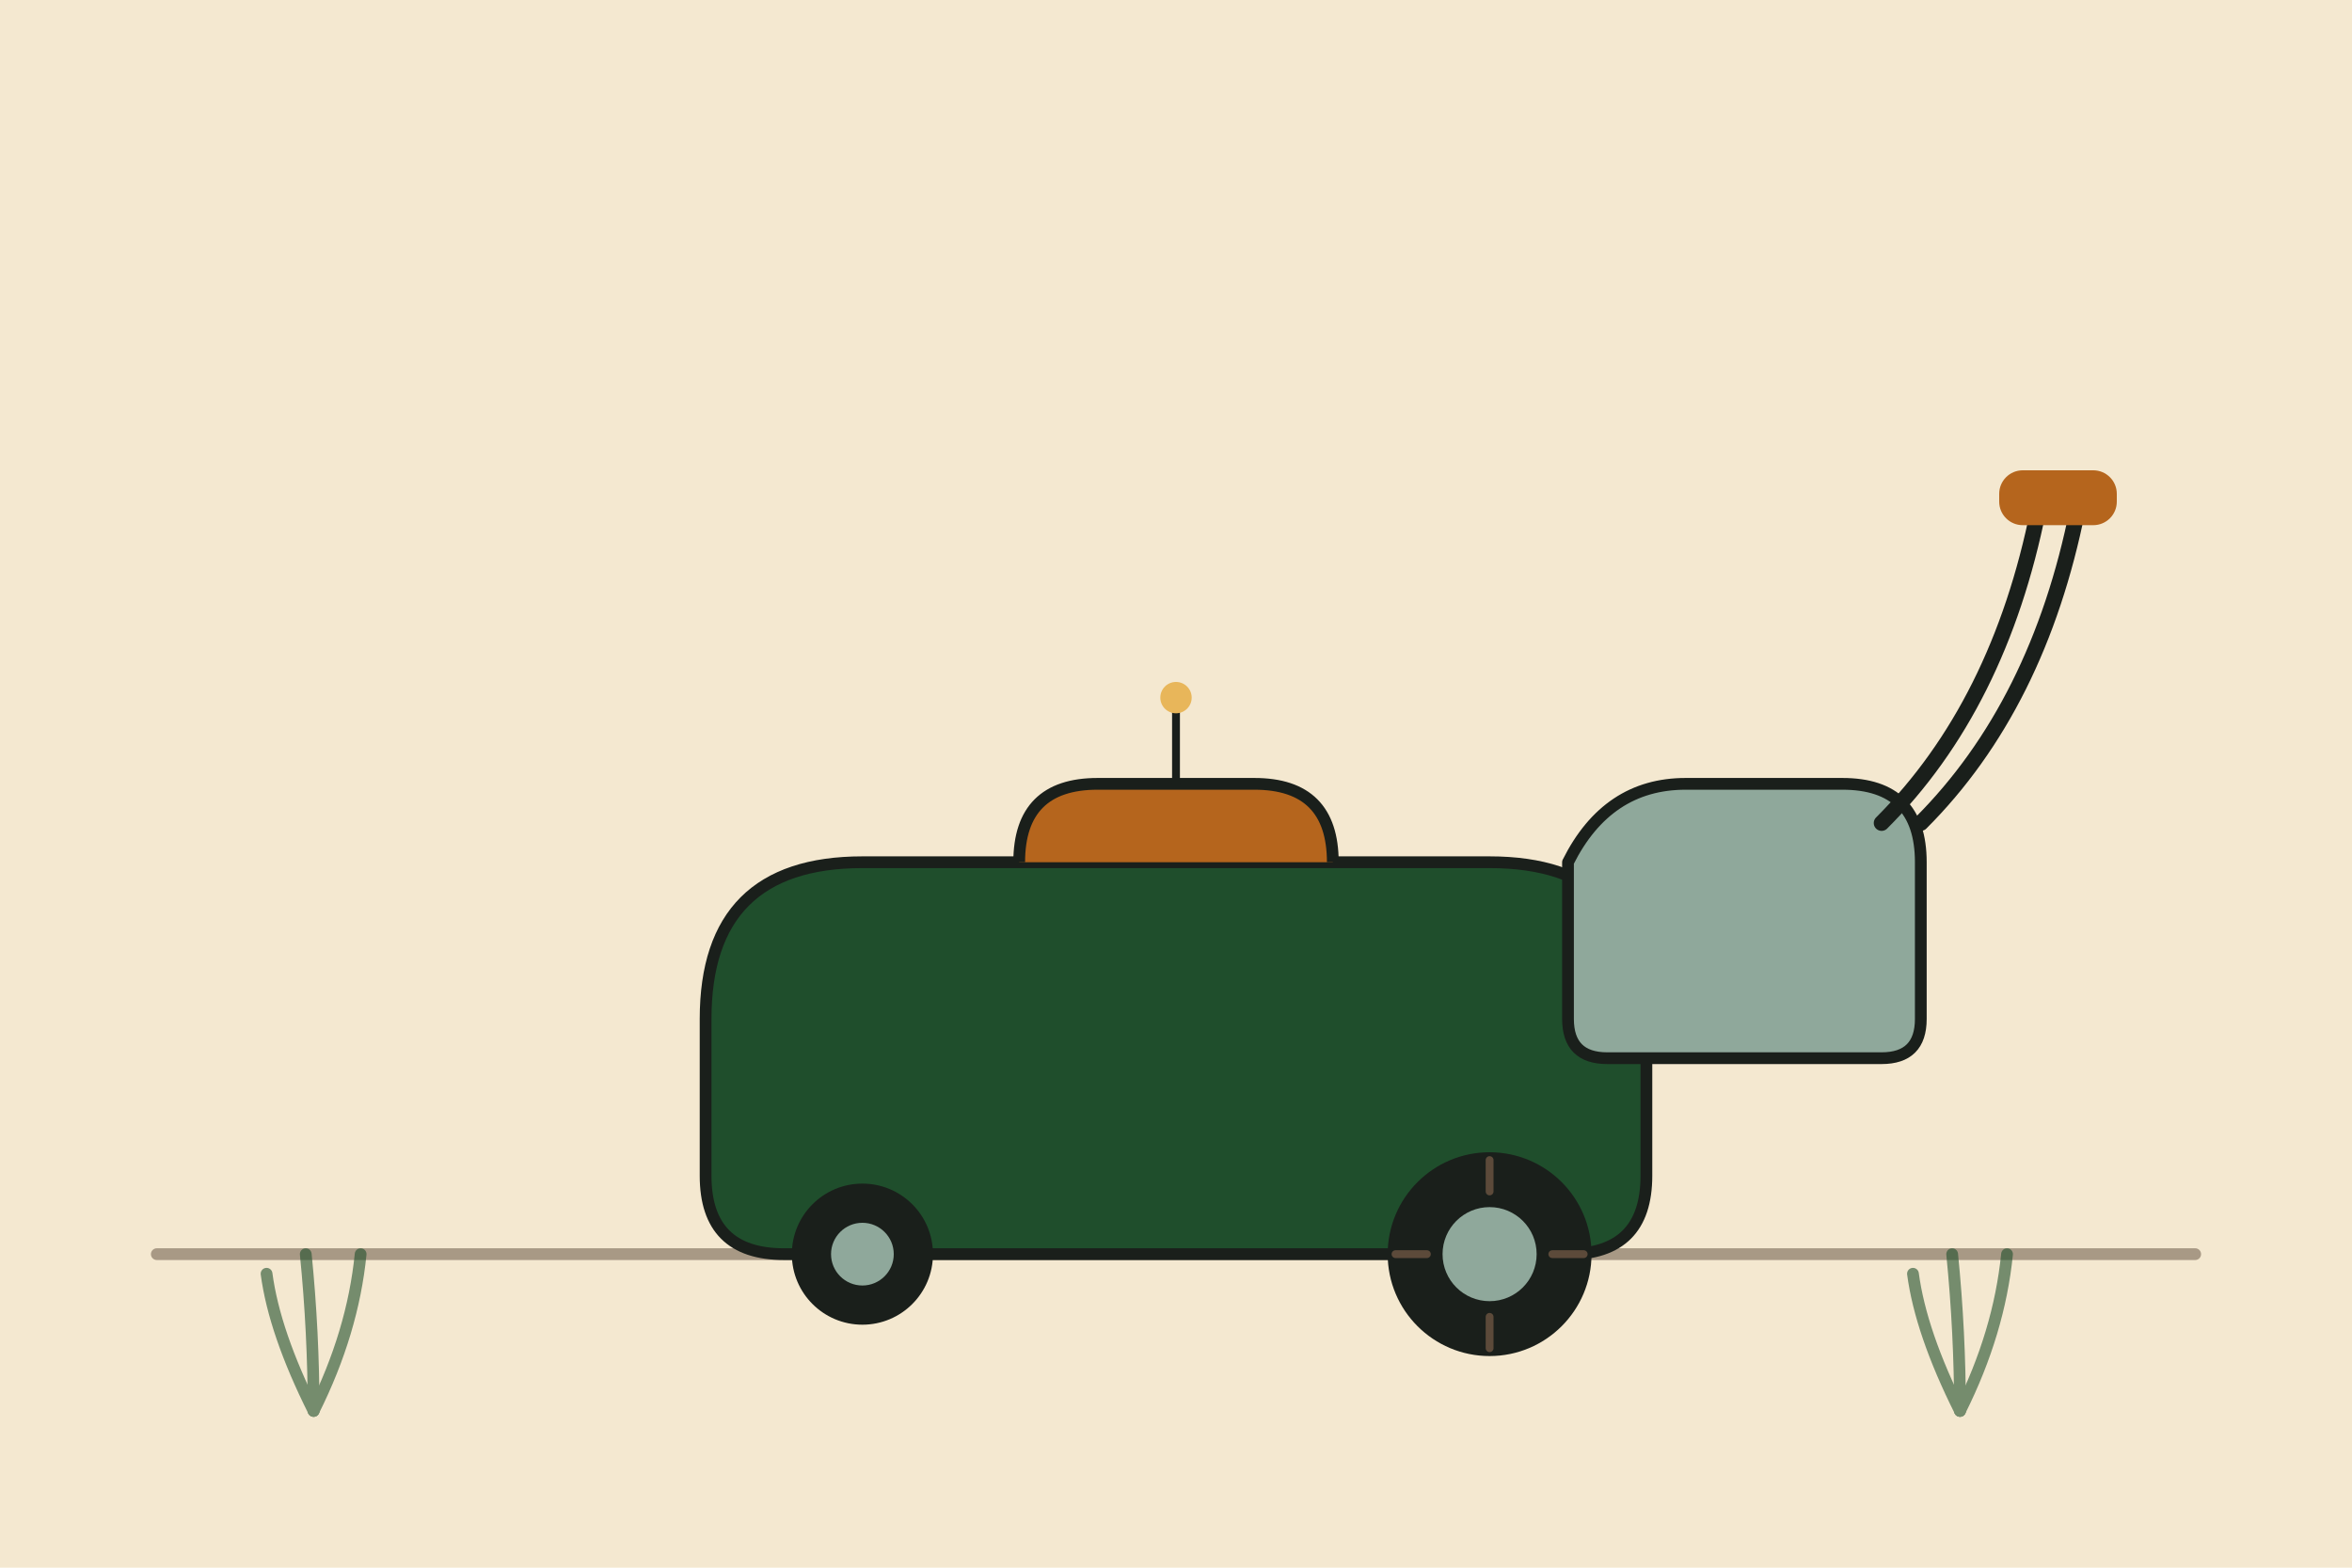
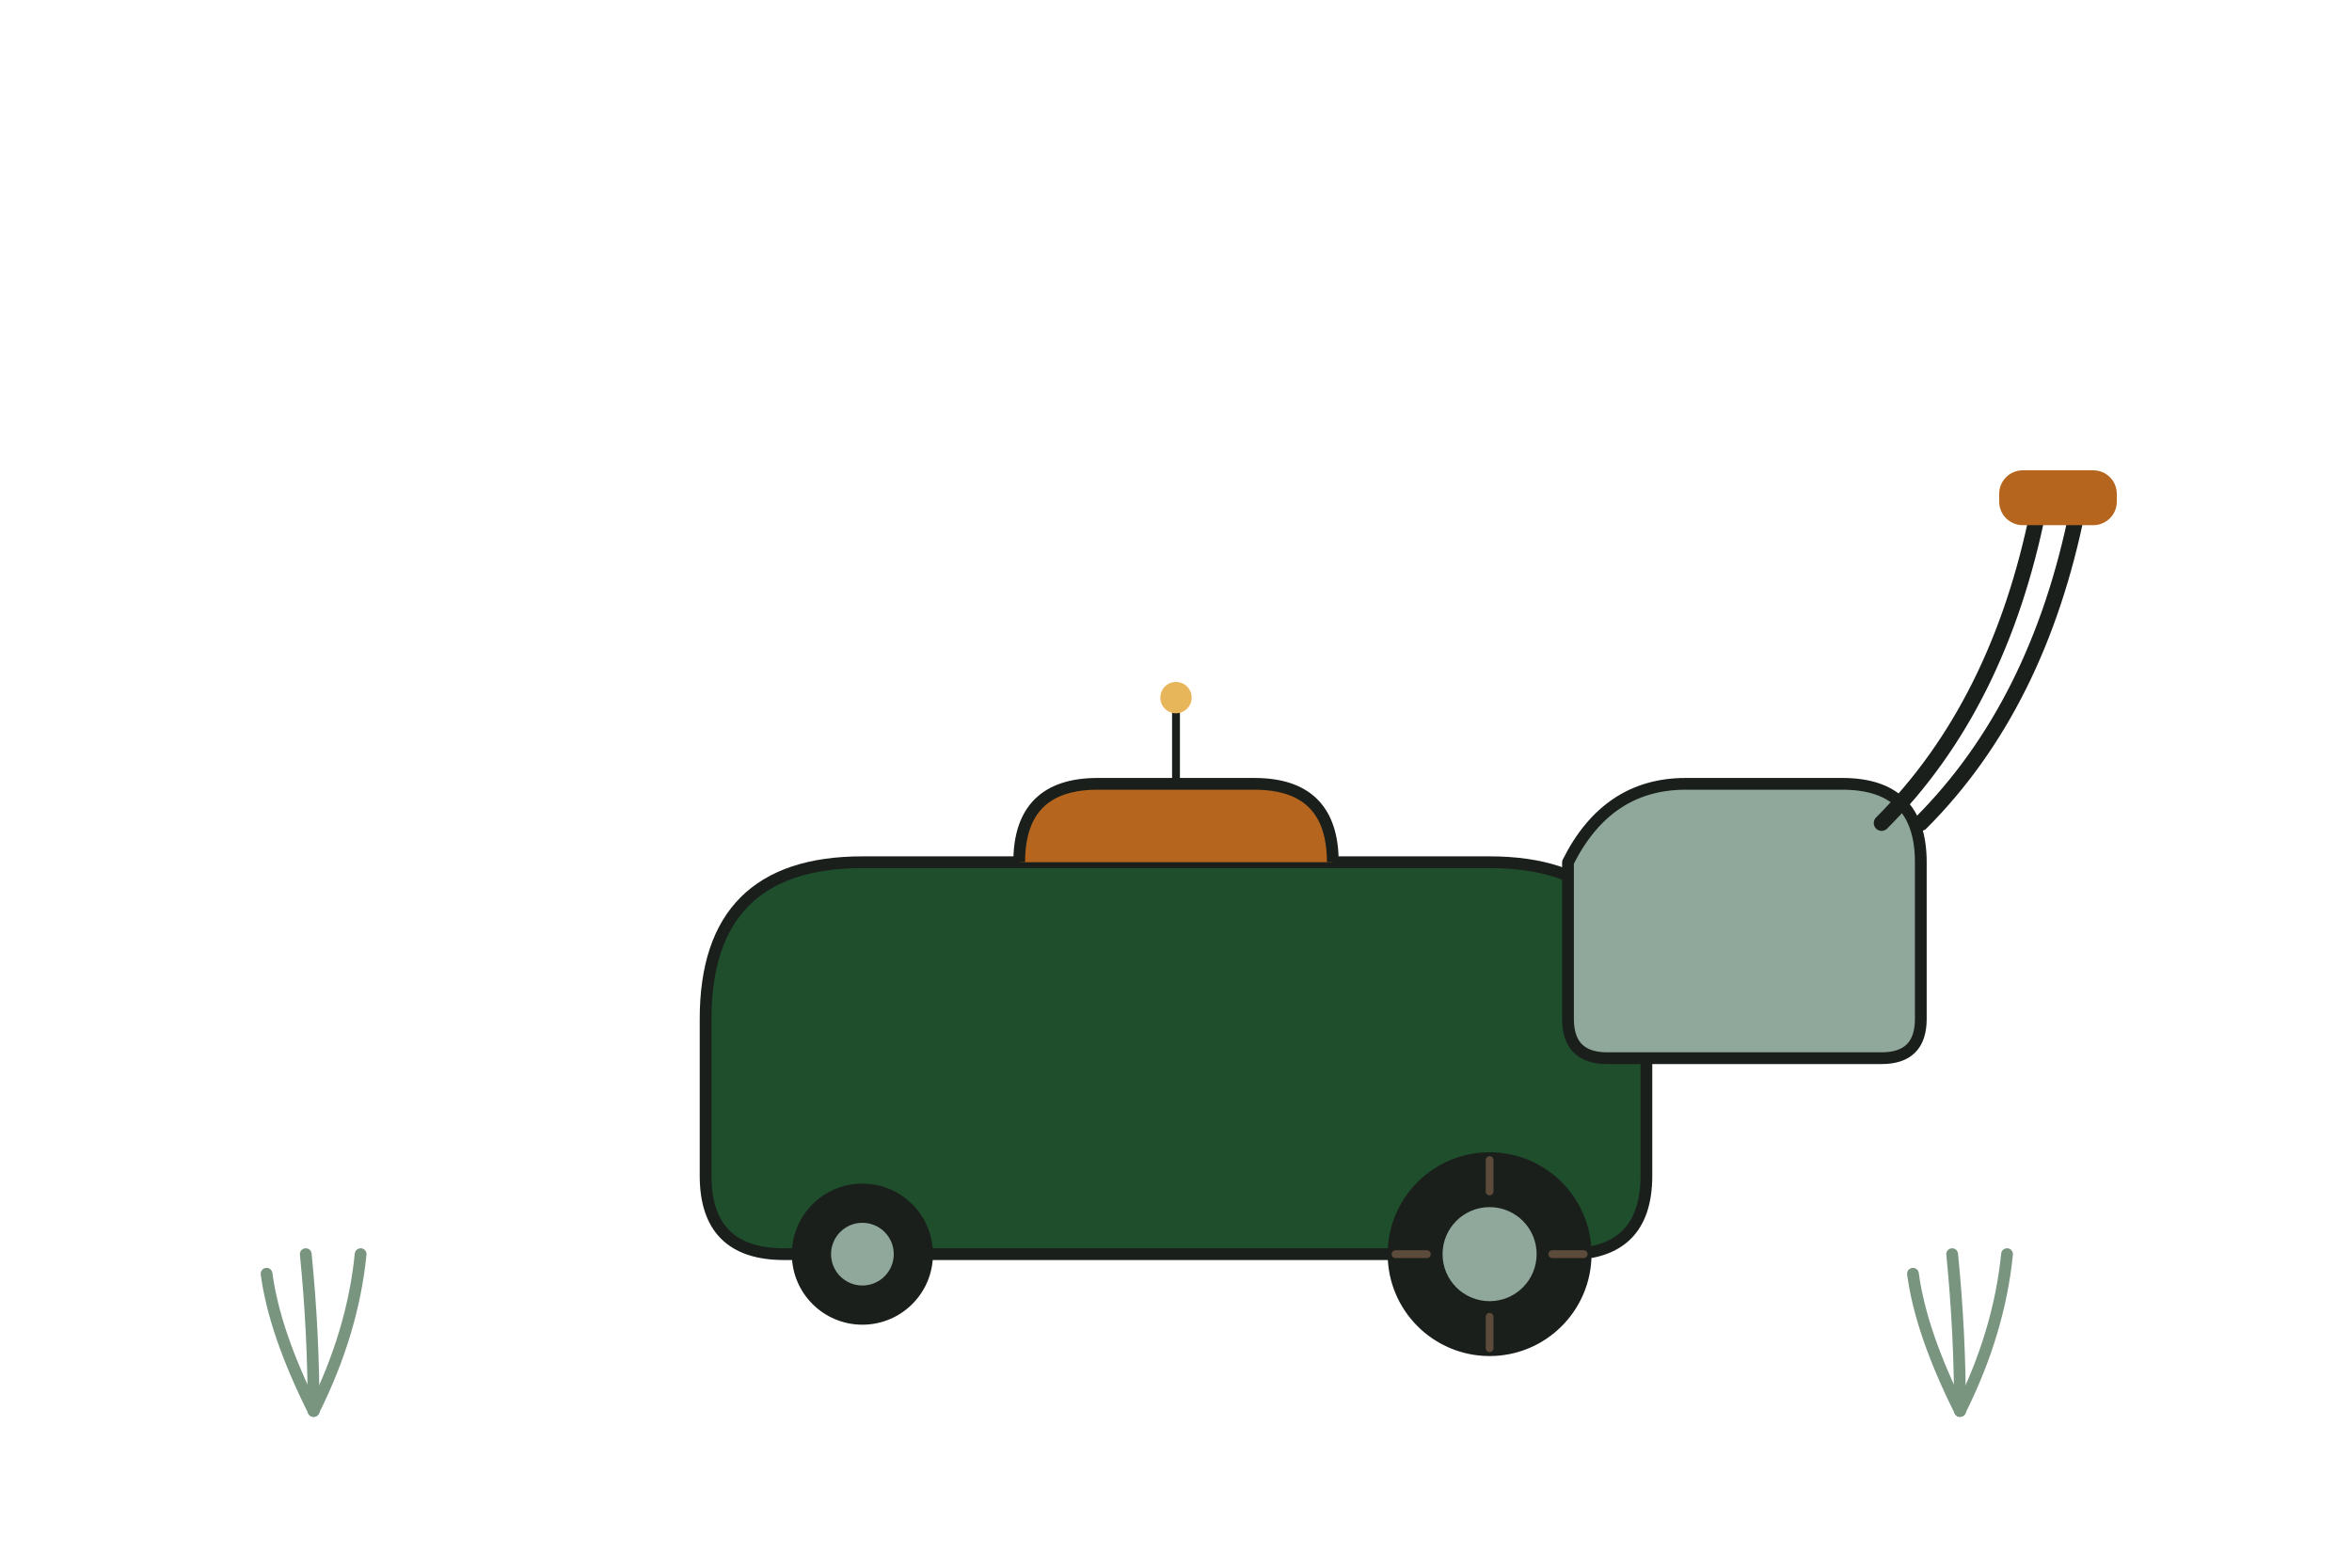
<svg xmlns="http://www.w3.org/2000/svg" viewBox="0 0 600 400" role="img" aria-label="Illustration — self-propelled push mower, side profile">
-   <rect width="600" height="400" fill="#F4E8D0" />
-   <line x1="40" y1="320" x2="560" y2="320" stroke="#5C4A3A" stroke-width="3" stroke-linecap="round" opacity="0.5" />
  <path d="M 180 260 Q 180 220 220 220 L 380 220 Q 420 220 420 260 L 420 300 Q 420 320 400 320 L 200 320 Q 180 320 180 300 Z" fill="#1F4E2C" stroke="#1A1F1B" stroke-width="3" stroke-linejoin="round" />
  <path d="M 400 220 Q 410 200 430 200 L 470 200 Q 490 200 490 220 L 490 260 Q 490 270 480 270 L 410 270 Q 400 270 400 260 Z" fill="#8FA89B" stroke="#1A1F1B" stroke-width="3" stroke-linejoin="round" />
  <path d="M 480 210 Q 510 180 520 130" fill="none" stroke="#1A1F1B" stroke-width="4" stroke-linecap="round" />
  <path d="M 490 210 Q 520 180 530 130" fill="none" stroke="#1A1F1B" stroke-width="4" stroke-linecap="round" />
  <rect x="510" y="120" width="30" height="14" rx="6" fill="#B5651D" />
  <circle cx="220" cy="320" r="18" fill="#1A1F1B" />
  <circle cx="220" cy="320" r="8" fill="#8FA89B" />
  <circle cx="380" cy="320" r="26" fill="#1A1F1B" />
  <circle cx="380" cy="320" r="12" fill="#8FA89B" />
  <g stroke="#5C4A3A" stroke-width="2" stroke-linecap="round">
    <line x1="380" y1="296" x2="380" y2="304" />
    <line x1="380" y1="336" x2="380" y2="344" />
    <line x1="356" y1="320" x2="364" y2="320" />
    <line x1="396" y1="320" x2="404" y2="320" />
  </g>
  <path d="M 260 220 Q 260 200 280 200 L 320 200 Q 340 200 340 220" fill="#B5651D" stroke="#1A1F1B" stroke-width="3" stroke-linejoin="round" />
  <line x1="300" y1="200" x2="300" y2="180" stroke="#1A1F1B" stroke-width="2" stroke-linecap="round" />
  <circle cx="300" cy="178" r="4" fill="#E8B65A" />
  <g stroke="#1F4E2C" stroke-width="3" stroke-linecap="round" fill="none" opacity="0.6">
    <path d="M 80 360 Q 80 340 78 320" />
    <path d="M 80 360 Q 90 340 92 320" />
    <path d="M 80 360 Q 70 340 68 325" />
    <path d="M 500 360 Q 500 340 498 320" />
    <path d="M 500 360 Q 510 340 512 320" />
    <path d="M 500 360 Q 490 340 488 325" />
  </g>
</svg>
